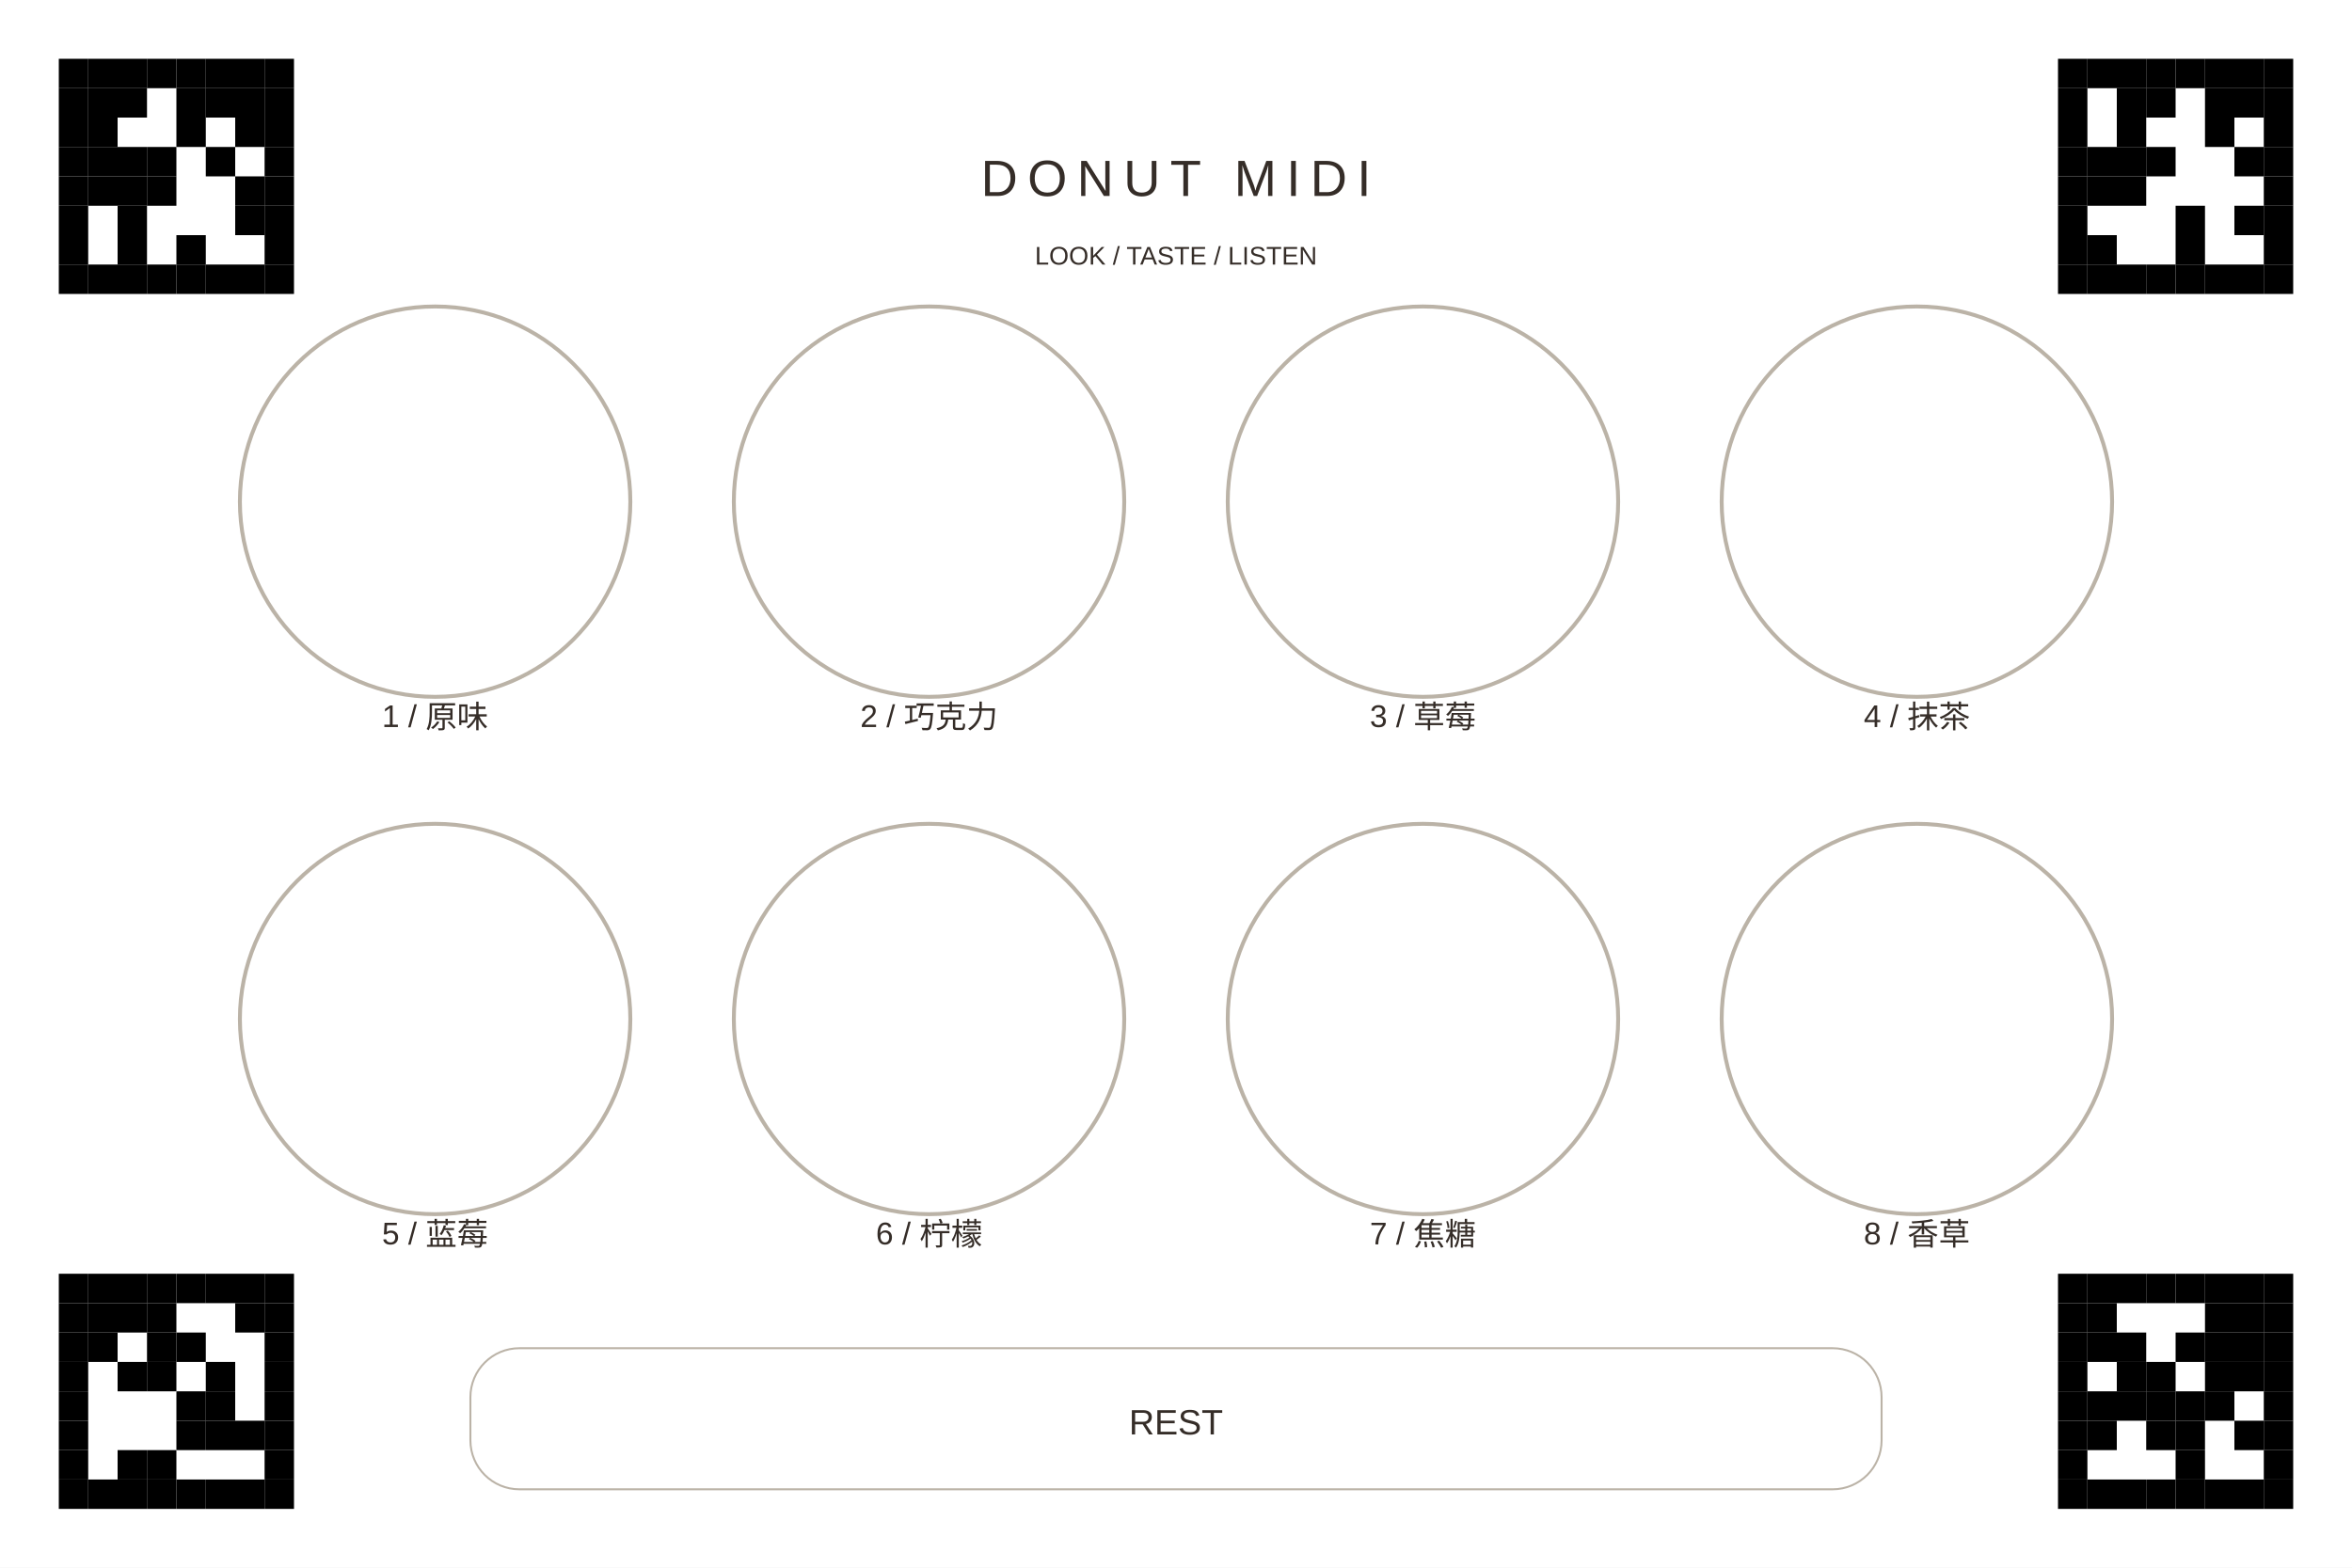
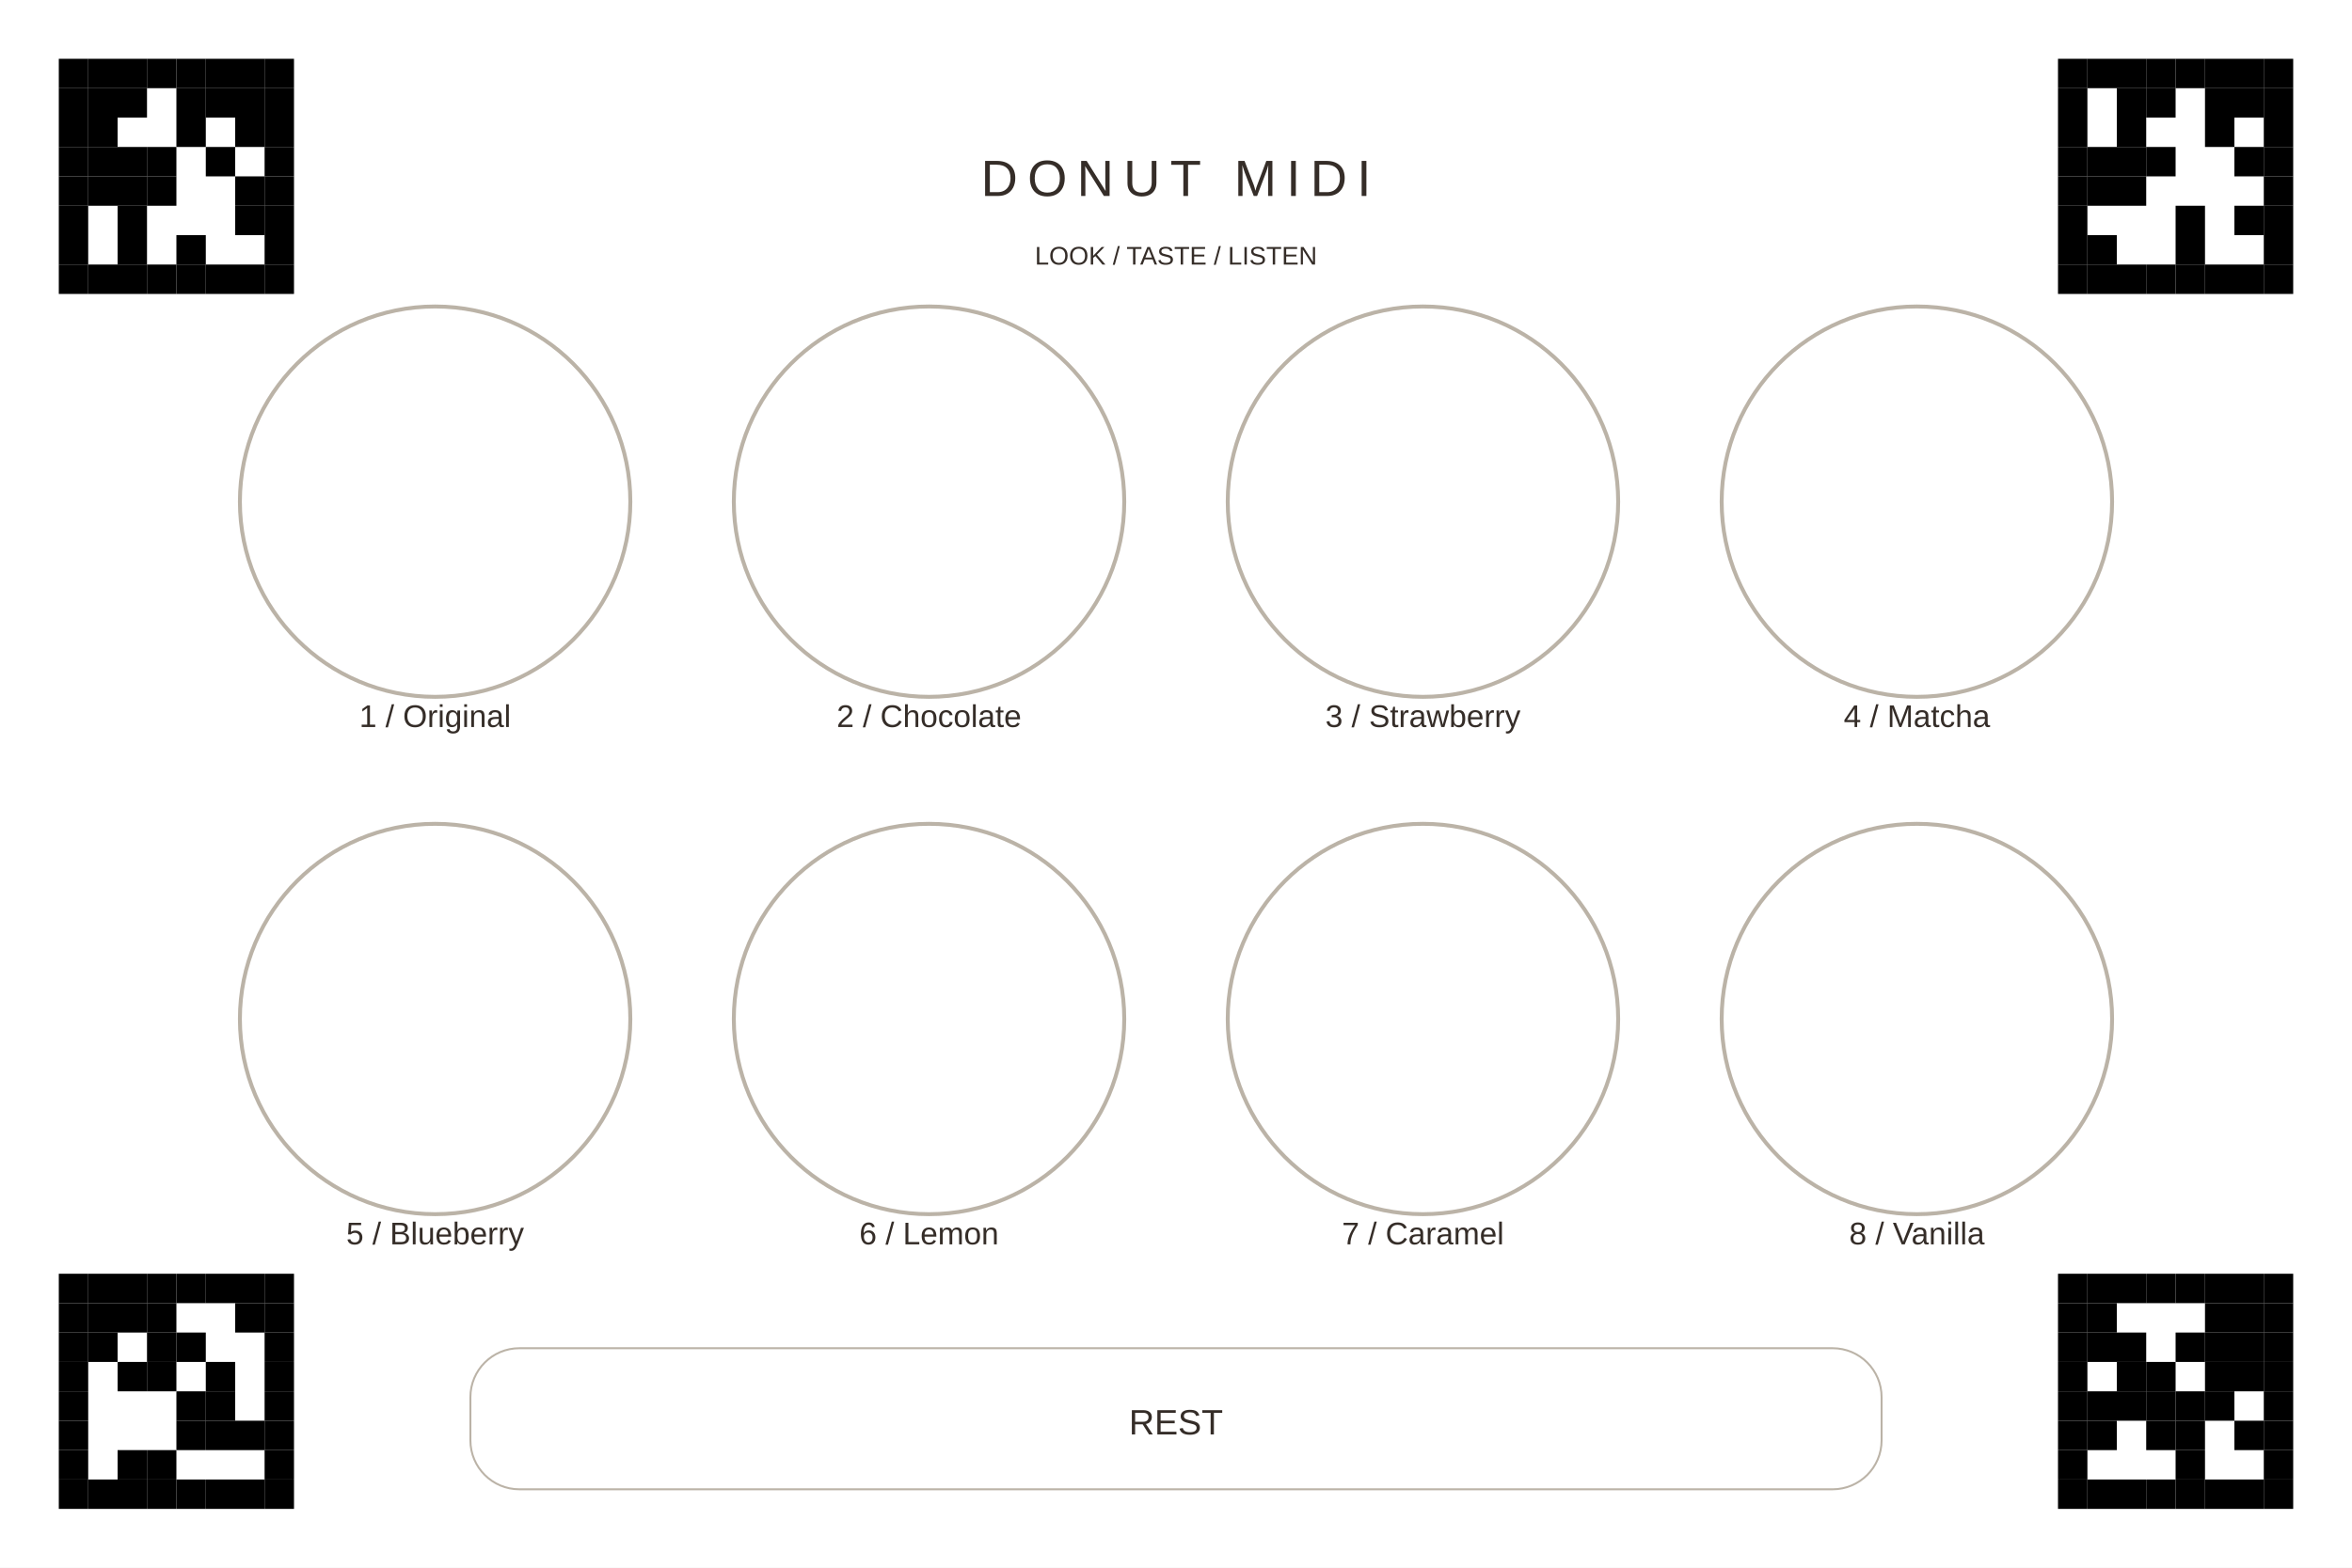
<svg xmlns="http://www.w3.org/2000/svg" width="420mm" height="280mm" viewBox="0 0 1200 800">
  <rect width="1200" height="800" fill="white" />
  <g font-family="Arial,sans-serif" text-anchor="middle" fill="#352d28">
    <text x="600" y="100" font-size="26" letter-spacing="5">DONUT MIDI</text>
    <text x="600" y="135" font-size="13">LOOK / TASTE / LISTEN</text>
    <rect x="30" y="30" width="15" height="15" fill="black" />
    <rect x="45" y="30" width="15" height="15" fill="black" />
    <rect x="60" y="30" width="15" height="15" fill="black" />
    <rect x="75" y="30" width="15" height="15" fill="black" />
    <rect x="90" y="30" width="15" height="15" fill="black" />
    <rect x="105" y="30" width="15" height="15" fill="black" />
    <rect x="120" y="30" width="15" height="15" fill="black" />
    <rect x="135" y="30" width="15" height="15" fill="black" />
    <rect x="30" y="45" width="15" height="15" fill="black" />
    <rect x="45" y="45" width="15" height="15" fill="black" />
    <rect x="60" y="45" width="15" height="15" fill="black" />
    <rect x="90" y="45" width="15" height="15" fill="black" />
    <rect x="105" y="45" width="15" height="15" fill="black" />
    <rect x="120" y="45" width="15" height="15" fill="black" />
    <rect x="135" y="45" width="15" height="15" fill="black" />
    <rect x="30" y="60" width="15" height="15" fill="black" />
    <rect x="45" y="60" width="15" height="15" fill="black" />
    <rect x="90" y="60" width="15" height="15" fill="black" />
    <rect x="120" y="60" width="15" height="15" fill="black" />
    <rect x="135" y="60" width="15" height="15" fill="black" />
    <rect x="30" y="75" width="15" height="15" fill="black" />
    <rect x="45" y="75" width="15" height="15" fill="black" />
    <rect x="60" y="75" width="15" height="15" fill="black" />
    <rect x="75" y="75" width="15" height="15" fill="black" />
    <rect x="105" y="75" width="15" height="15" fill="black" />
    <rect x="135" y="75" width="15" height="15" fill="black" />
    <rect x="30" y="90" width="15" height="15" fill="black" />
    <rect x="45" y="90" width="15" height="15" fill="black" />
    <rect x="60" y="90" width="15" height="15" fill="black" />
    <rect x="75" y="90" width="15" height="15" fill="black" />
    <rect x="120" y="90" width="15" height="15" fill="black" />
    <rect x="135" y="90" width="15" height="15" fill="black" />
    <rect x="30" y="105" width="15" height="15" fill="black" />
    <rect x="60" y="105" width="15" height="15" fill="black" />
    <rect x="120" y="105" width="15" height="15" fill="black" />
    <rect x="135" y="105" width="15" height="15" fill="black" />
    <rect x="30" y="120" width="15" height="15" fill="black" />
    <rect x="60" y="120" width="15" height="15" fill="black" />
    <rect x="90" y="120" width="15" height="15" fill="black" />
    <rect x="135" y="120" width="15" height="15" fill="black" />
    <rect x="30" y="135" width="15" height="15" fill="black" />
    <rect x="45" y="135" width="15" height="15" fill="black" />
    <rect x="60" y="135" width="15" height="15" fill="black" />
    <rect x="75" y="135" width="15" height="15" fill="black" />
    <rect x="90" y="135" width="15" height="15" fill="black" />
    <rect x="105" y="135" width="15" height="15" fill="black" />
    <rect x="120" y="135" width="15" height="15" fill="black" />
    <rect x="135" y="135" width="15" height="15" fill="black" />
    <rect x="1050" y="30" width="15" height="15" fill="black" />
    <rect x="1065" y="30" width="15" height="15" fill="black" />
    <rect x="1080" y="30" width="15" height="15" fill="black" />
    <rect x="1095" y="30" width="15" height="15" fill="black" />
    <rect x="1110" y="30" width="15" height="15" fill="black" />
    <rect x="1125" y="30" width="15" height="15" fill="black" />
    <rect x="1140" y="30" width="15" height="15" fill="black" />
    <rect x="1155" y="30" width="15" height="15" fill="black" />
    <rect x="1050" y="45" width="15" height="15" fill="black" />
    <rect x="1080" y="45" width="15" height="15" fill="black" />
    <rect x="1095" y="45" width="15" height="15" fill="black" />
    <rect x="1125" y="45" width="15" height="15" fill="black" />
    <rect x="1140" y="45" width="15" height="15" fill="black" />
    <rect x="1155" y="45" width="15" height="15" fill="black" />
    <rect x="1050" y="60" width="15" height="15" fill="black" />
    <rect x="1080" y="60" width="15" height="15" fill="black" />
    <rect x="1125" y="60" width="15" height="15" fill="black" />
    <rect x="1155" y="60" width="15" height="15" fill="black" />
    <rect x="1050" y="75" width="15" height="15" fill="black" />
    <rect x="1065" y="75" width="15" height="15" fill="black" />
    <rect x="1080" y="75" width="15" height="15" fill="black" />
    <rect x="1095" y="75" width="15" height="15" fill="black" />
    <rect x="1140" y="75" width="15" height="15" fill="black" />
    <rect x="1155" y="75" width="15" height="15" fill="black" />
    <rect x="1050" y="90" width="15" height="15" fill="black" />
    <rect x="1065" y="90" width="15" height="15" fill="black" />
    <rect x="1080" y="90" width="15" height="15" fill="black" />
    <rect x="1155" y="90" width="15" height="15" fill="black" />
    <rect x="1050" y="105" width="15" height="15" fill="black" />
    <rect x="1110" y="105" width="15" height="15" fill="black" />
    <rect x="1140" y="105" width="15" height="15" fill="black" />
    <rect x="1155" y="105" width="15" height="15" fill="black" />
    <rect x="1050" y="120" width="15" height="15" fill="black" />
    <rect x="1065" y="120" width="15" height="15" fill="black" />
    <rect x="1110" y="120" width="15" height="15" fill="black" />
    <rect x="1155" y="120" width="15" height="15" fill="black" />
    <rect x="1050" y="135" width="15" height="15" fill="black" />
    <rect x="1065" y="135" width="15" height="15" fill="black" />
    <rect x="1080" y="135" width="15" height="15" fill="black" />
    <rect x="1095" y="135" width="15" height="15" fill="black" />
    <rect x="1110" y="135" width="15" height="15" fill="black" />
    <rect x="1125" y="135" width="15" height="15" fill="black" />
    <rect x="1140" y="135" width="15" height="15" fill="black" />
    <rect x="1155" y="135" width="15" height="15" fill="black" />
    <rect x="1050" y="650" width="15" height="15" fill="black" />
    <rect x="1065" y="650" width="15" height="15" fill="black" />
    <rect x="1080" y="650" width="15" height="15" fill="black" />
    <rect x="1095" y="650" width="15" height="15" fill="black" />
    <rect x="1110" y="650" width="15" height="15" fill="black" />
    <rect x="1125" y="650" width="15" height="15" fill="black" />
    <rect x="1140" y="650" width="15" height="15" fill="black" />
    <rect x="1155" y="650" width="15" height="15" fill="black" />
    <rect x="1050" y="665" width="15" height="15" fill="black" />
    <rect x="1065" y="665" width="15" height="15" fill="black" />
    <rect x="1125" y="665" width="15" height="15" fill="black" />
    <rect x="1140" y="665" width="15" height="15" fill="black" />
    <rect x="1155" y="665" width="15" height="15" fill="black" />
    <rect x="1050" y="680" width="15" height="15" fill="black" />
    <rect x="1065" y="680" width="15" height="15" fill="black" />
    <rect x="1080" y="680" width="15" height="15" fill="black" />
    <rect x="1110" y="680" width="15" height="15" fill="black" />
    <rect x="1125" y="680" width="15" height="15" fill="black" />
    <rect x="1140" y="680" width="15" height="15" fill="black" />
    <rect x="1155" y="680" width="15" height="15" fill="black" />
    <rect x="1050" y="695" width="15" height="15" fill="black" />
    <rect x="1080" y="695" width="15" height="15" fill="black" />
    <rect x="1095" y="695" width="15" height="15" fill="black" />
    <rect x="1125" y="695" width="15" height="15" fill="black" />
    <rect x="1140" y="695" width="15" height="15" fill="black" />
    <rect x="1155" y="695" width="15" height="15" fill="black" />
    <rect x="1050" y="710" width="15" height="15" fill="black" />
    <rect x="1065" y="710" width="15" height="15" fill="black" />
    <rect x="1080" y="710" width="15" height="15" fill="black" />
    <rect x="1095" y="710" width="15" height="15" fill="black" />
    <rect x="1110" y="710" width="15" height="15" fill="black" />
    <rect x="1125" y="710" width="15" height="15" fill="black" />
    <rect x="1155" y="710" width="15" height="15" fill="black" />
    <rect x="1050" y="725" width="15" height="15" fill="black" />
    <rect x="1065" y="725" width="15" height="15" fill="black" />
    <rect x="1095" y="725" width="15" height="15" fill="black" />
    <rect x="1110" y="725" width="15" height="15" fill="black" />
    <rect x="1140" y="725" width="15" height="15" fill="black" />
    <rect x="1155" y="725" width="15" height="15" fill="black" />
    <rect x="1050" y="740" width="15" height="15" fill="black" />
    <rect x="1110" y="740" width="15" height="15" fill="black" />
    <rect x="1155" y="740" width="15" height="15" fill="black" />
    <rect x="1050" y="755" width="15" height="15" fill="black" />
    <rect x="1065" y="755" width="15" height="15" fill="black" />
    <rect x="1080" y="755" width="15" height="15" fill="black" />
    <rect x="1095" y="755" width="15" height="15" fill="black" />
    <rect x="1110" y="755" width="15" height="15" fill="black" />
    <rect x="1125" y="755" width="15" height="15" fill="black" />
    <rect x="1140" y="755" width="15" height="15" fill="black" />
    <rect x="1155" y="755" width="15" height="15" fill="black" />
    <rect x="30" y="650" width="15" height="15" fill="black" />
    <rect x="45" y="650" width="15" height="15" fill="black" />
    <rect x="60" y="650" width="15" height="15" fill="black" />
    <rect x="75" y="650" width="15" height="15" fill="black" />
    <rect x="90" y="650" width="15" height="15" fill="black" />
    <rect x="105" y="650" width="15" height="15" fill="black" />
    <rect x="120" y="650" width="15" height="15" fill="black" />
    <rect x="135" y="650" width="15" height="15" fill="black" />
    <rect x="30" y="665" width="15" height="15" fill="black" />
    <rect x="45" y="665" width="15" height="15" fill="black" />
    <rect x="60" y="665" width="15" height="15" fill="black" />
    <rect x="75" y="665" width="15" height="15" fill="black" />
    <rect x="120" y="665" width="15" height="15" fill="black" />
    <rect x="135" y="665" width="15" height="15" fill="black" />
    <rect x="30" y="680" width="15" height="15" fill="black" />
    <rect x="45" y="680" width="15" height="15" fill="black" />
    <rect x="75" y="680" width="15" height="15" fill="black" />
    <rect x="90" y="680" width="15" height="15" fill="black" />
    <rect x="135" y="680" width="15" height="15" fill="black" />
    <rect x="30" y="695" width="15" height="15" fill="black" />
    <rect x="60" y="695" width="15" height="15" fill="black" />
    <rect x="75" y="695" width="15" height="15" fill="black" />
    <rect x="105" y="695" width="15" height="15" fill="black" />
    <rect x="135" y="695" width="15" height="15" fill="black" />
    <rect x="30" y="710" width="15" height="15" fill="black" />
    <rect x="90" y="710" width="15" height="15" fill="black" />
    <rect x="105" y="710" width="15" height="15" fill="black" />
    <rect x="135" y="710" width="15" height="15" fill="black" />
    <rect x="30" y="725" width="15" height="15" fill="black" />
    <rect x="90" y="725" width="15" height="15" fill="black" />
    <rect x="105" y="725" width="15" height="15" fill="black" />
    <rect x="120" y="725" width="15" height="15" fill="black" />
    <rect x="135" y="725" width="15" height="15" fill="black" />
    <rect x="30" y="740" width="15" height="15" fill="black" />
    <rect x="60" y="740" width="15" height="15" fill="black" />
    <rect x="75" y="740" width="15" height="15" fill="black" />
    <rect x="135" y="740" width="15" height="15" fill="black" />
    <rect x="30" y="755" width="15" height="15" fill="black" />
    <rect x="45" y="755" width="15" height="15" fill="black" />
    <rect x="60" y="755" width="15" height="15" fill="black" />
    <rect x="75" y="755" width="15" height="15" fill="black" />
    <rect x="90" y="755" width="15" height="15" fill="black" />
    <rect x="105" y="755" width="15" height="15" fill="black" />
    <rect x="120" y="755" width="15" height="15" fill="black" />
    <rect x="135" y="755" width="15" height="15" fill="black" />
    <circle cx="222.0" cy="256.0" r="99.6" fill="none" stroke="#bbb3a7" stroke-width="2" />
-     <text x="222.0" y="371.0" font-size="16">1 / 原味</text>
+     <text x="222.0" y="371.0" font-size="16">1 / Original</text>
    <circle cx="474.0" cy="256.0" r="99.6" fill="none" stroke="#bbb3a7" stroke-width="2" />
-     <text x="474.0" y="371.0" font-size="16">2 / 巧克力</text>
+     <text x="474.0" y="371.0" font-size="16">2 / Chocolate</text>
    <circle cx="726.0" cy="256.0" r="99.6" fill="none" stroke="#bbb3a7" stroke-width="2" />
-     <text x="726.0" y="371.0" font-size="16">3 / 草莓</text>
+     <text x="726.0" y="371.0" font-size="16">3 / Strawberry</text>
    <circle cx="978" cy="256.0" r="99.6" fill="none" stroke="#bbb3a7" stroke-width="2" />
-     <text x="978" y="371.0" font-size="16">4 / 抹茶</text>
+     <text x="978" y="371.0" font-size="16">4 / Matcha</text>
    <circle cx="222.0" cy="520.0" r="99.6" fill="none" stroke="#bbb3a7" stroke-width="2" />
-     <text x="222.0" y="635.0" font-size="16">5 / 蓝莓</text>
+     <text x="222.0" y="635.0" font-size="16">5 / Blueberry</text>
    <circle cx="474.0" cy="520.0" r="99.6" fill="none" stroke="#bbb3a7" stroke-width="2" />
-     <text x="474.0" y="635.0" font-size="16">6 / 柠檬</text>
+     <text x="474.0" y="635.0" font-size="16">6 / Lemon</text>
    <circle cx="726.0" cy="520.0" r="99.6" fill="none" stroke="#bbb3a7" stroke-width="2" />
-     <text x="726.0" y="635.0" font-size="16">7 / 焦糖</text>
+     <text x="726.0" y="635.0" font-size="16">7 / Caramel</text>
    <circle cx="978" cy="520.0" r="99.6" fill="none" stroke="#bbb3a7" stroke-width="2" />
-     <text x="978" y="635.0" font-size="16">8 / 香草</text>
+     <text x="978" y="635.0" font-size="16">8 / Vanilla</text>
    <rect x="240" y="688" width="720" height="72" rx="25" fill="none" stroke="#bbb3a7" />
    <text x="600" y="732" font-size="18">REST</text>
  </g>
</svg>
